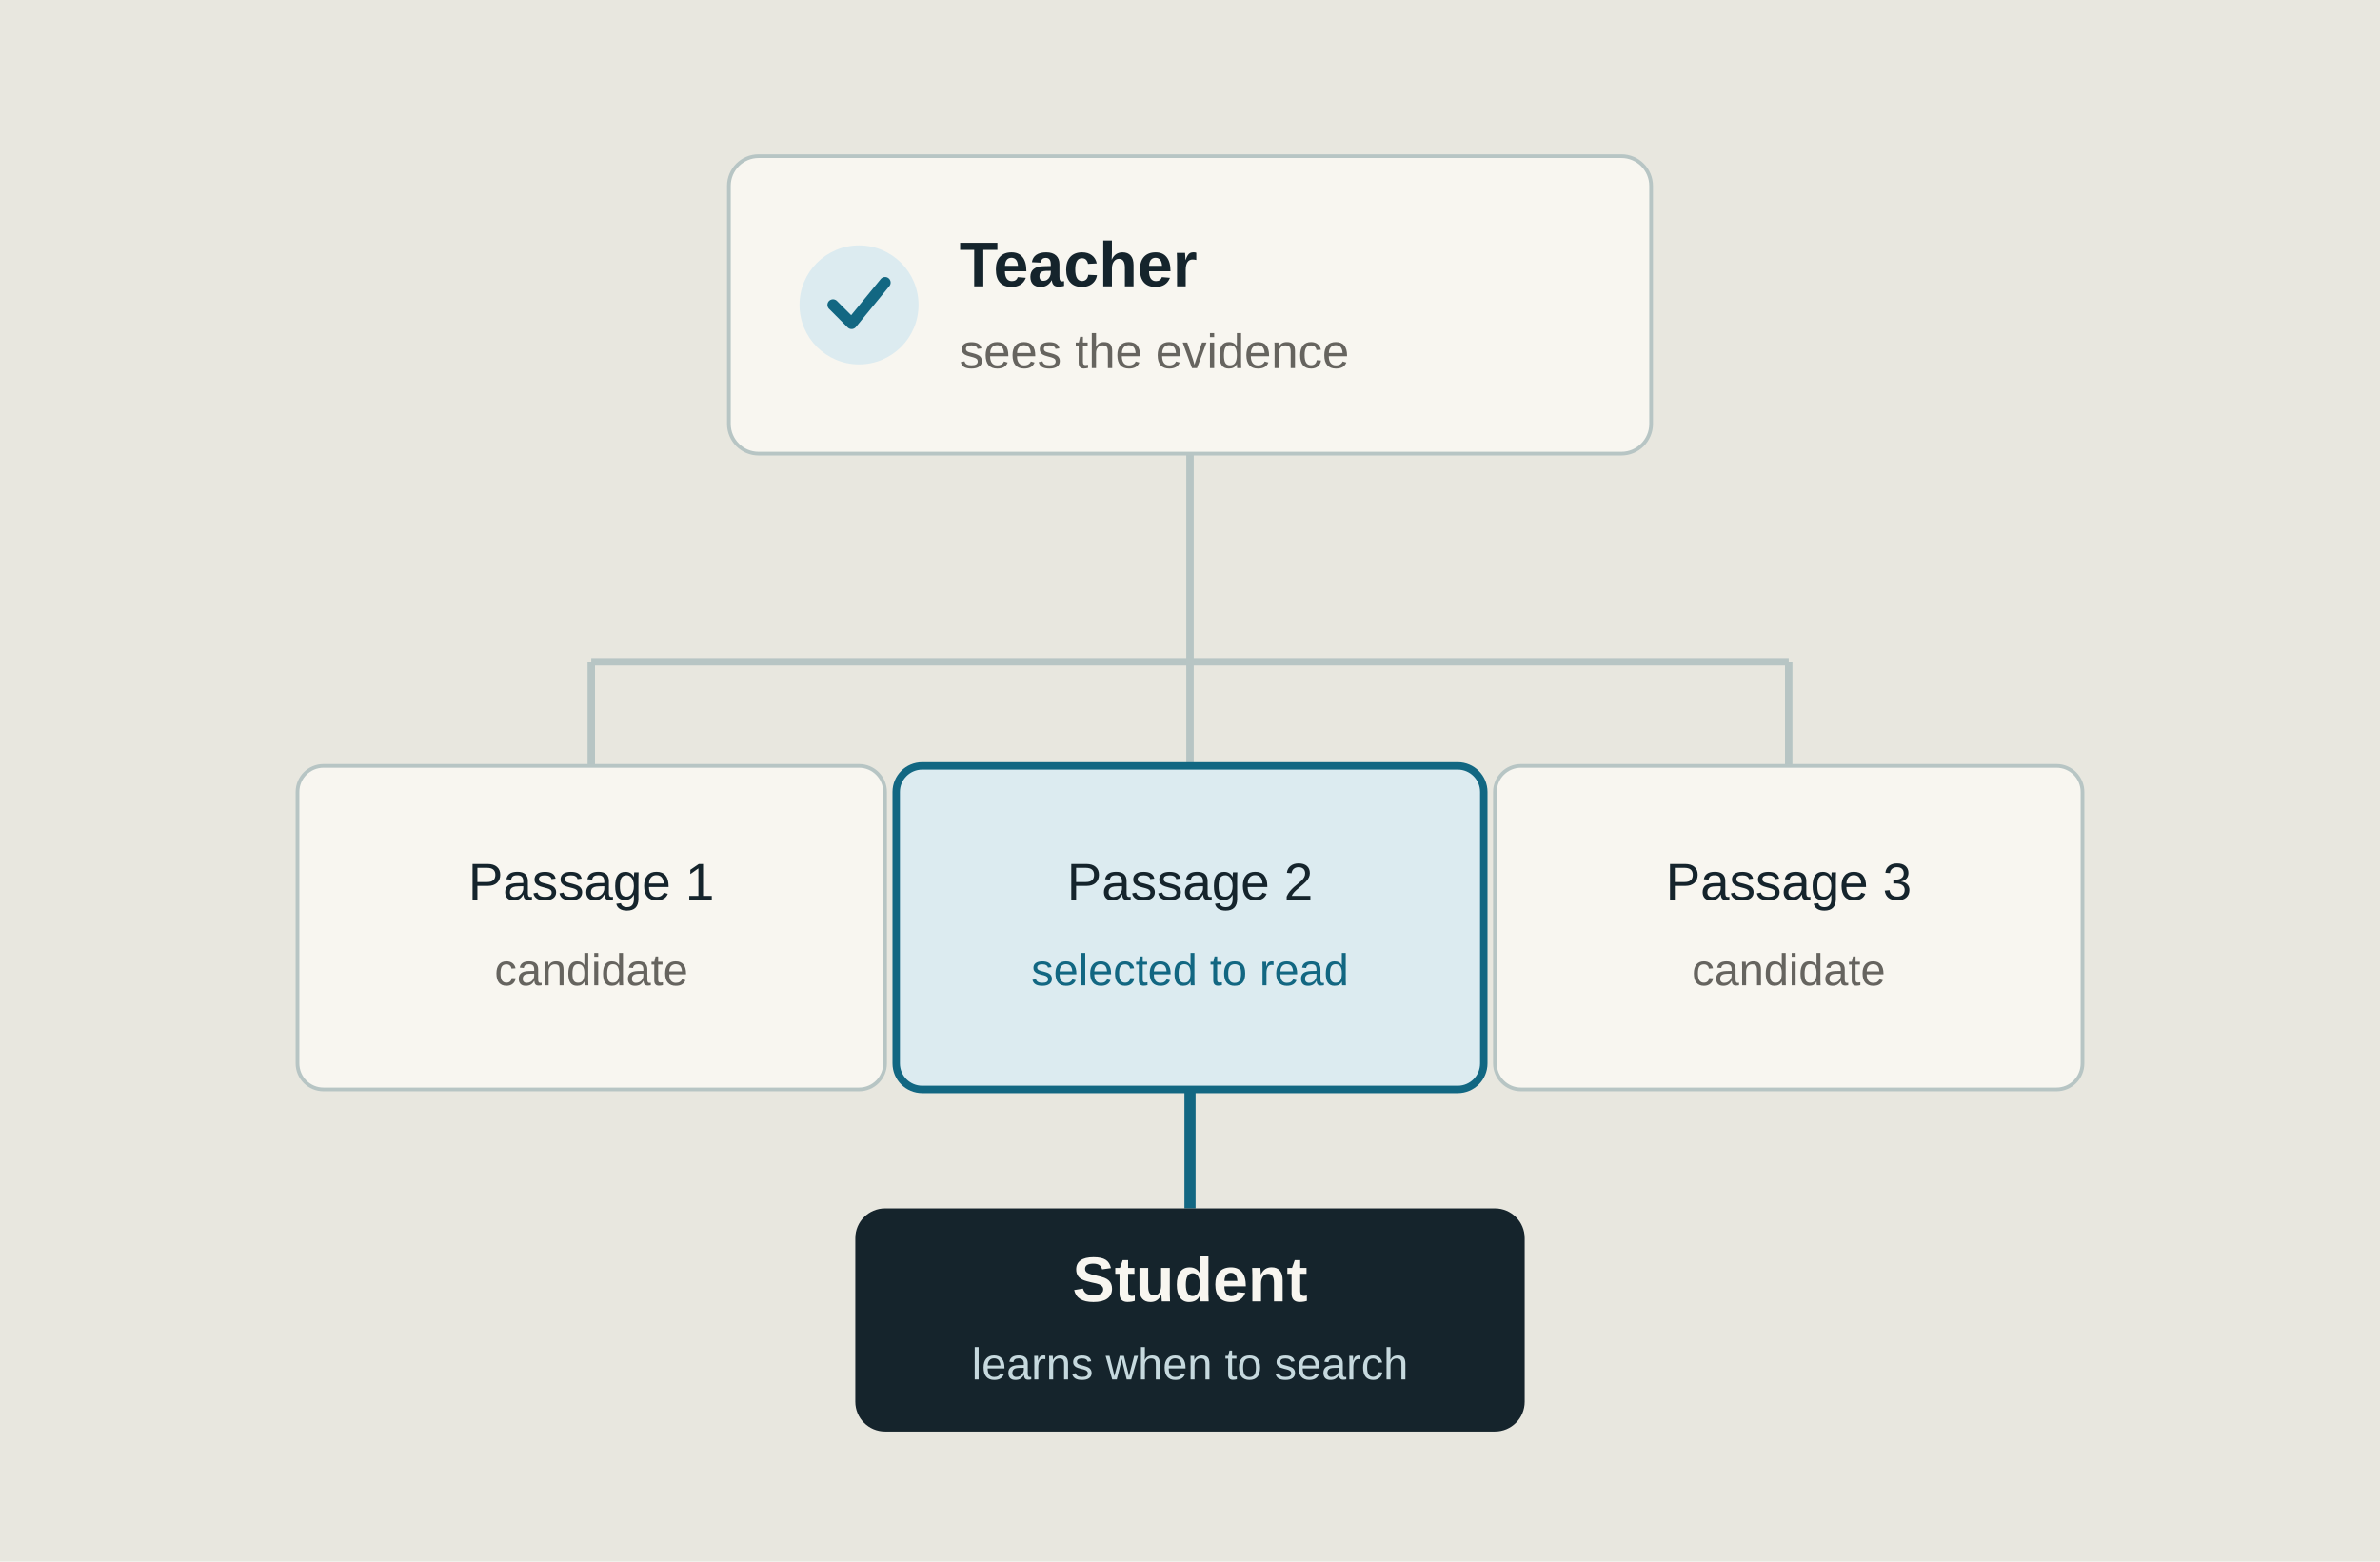
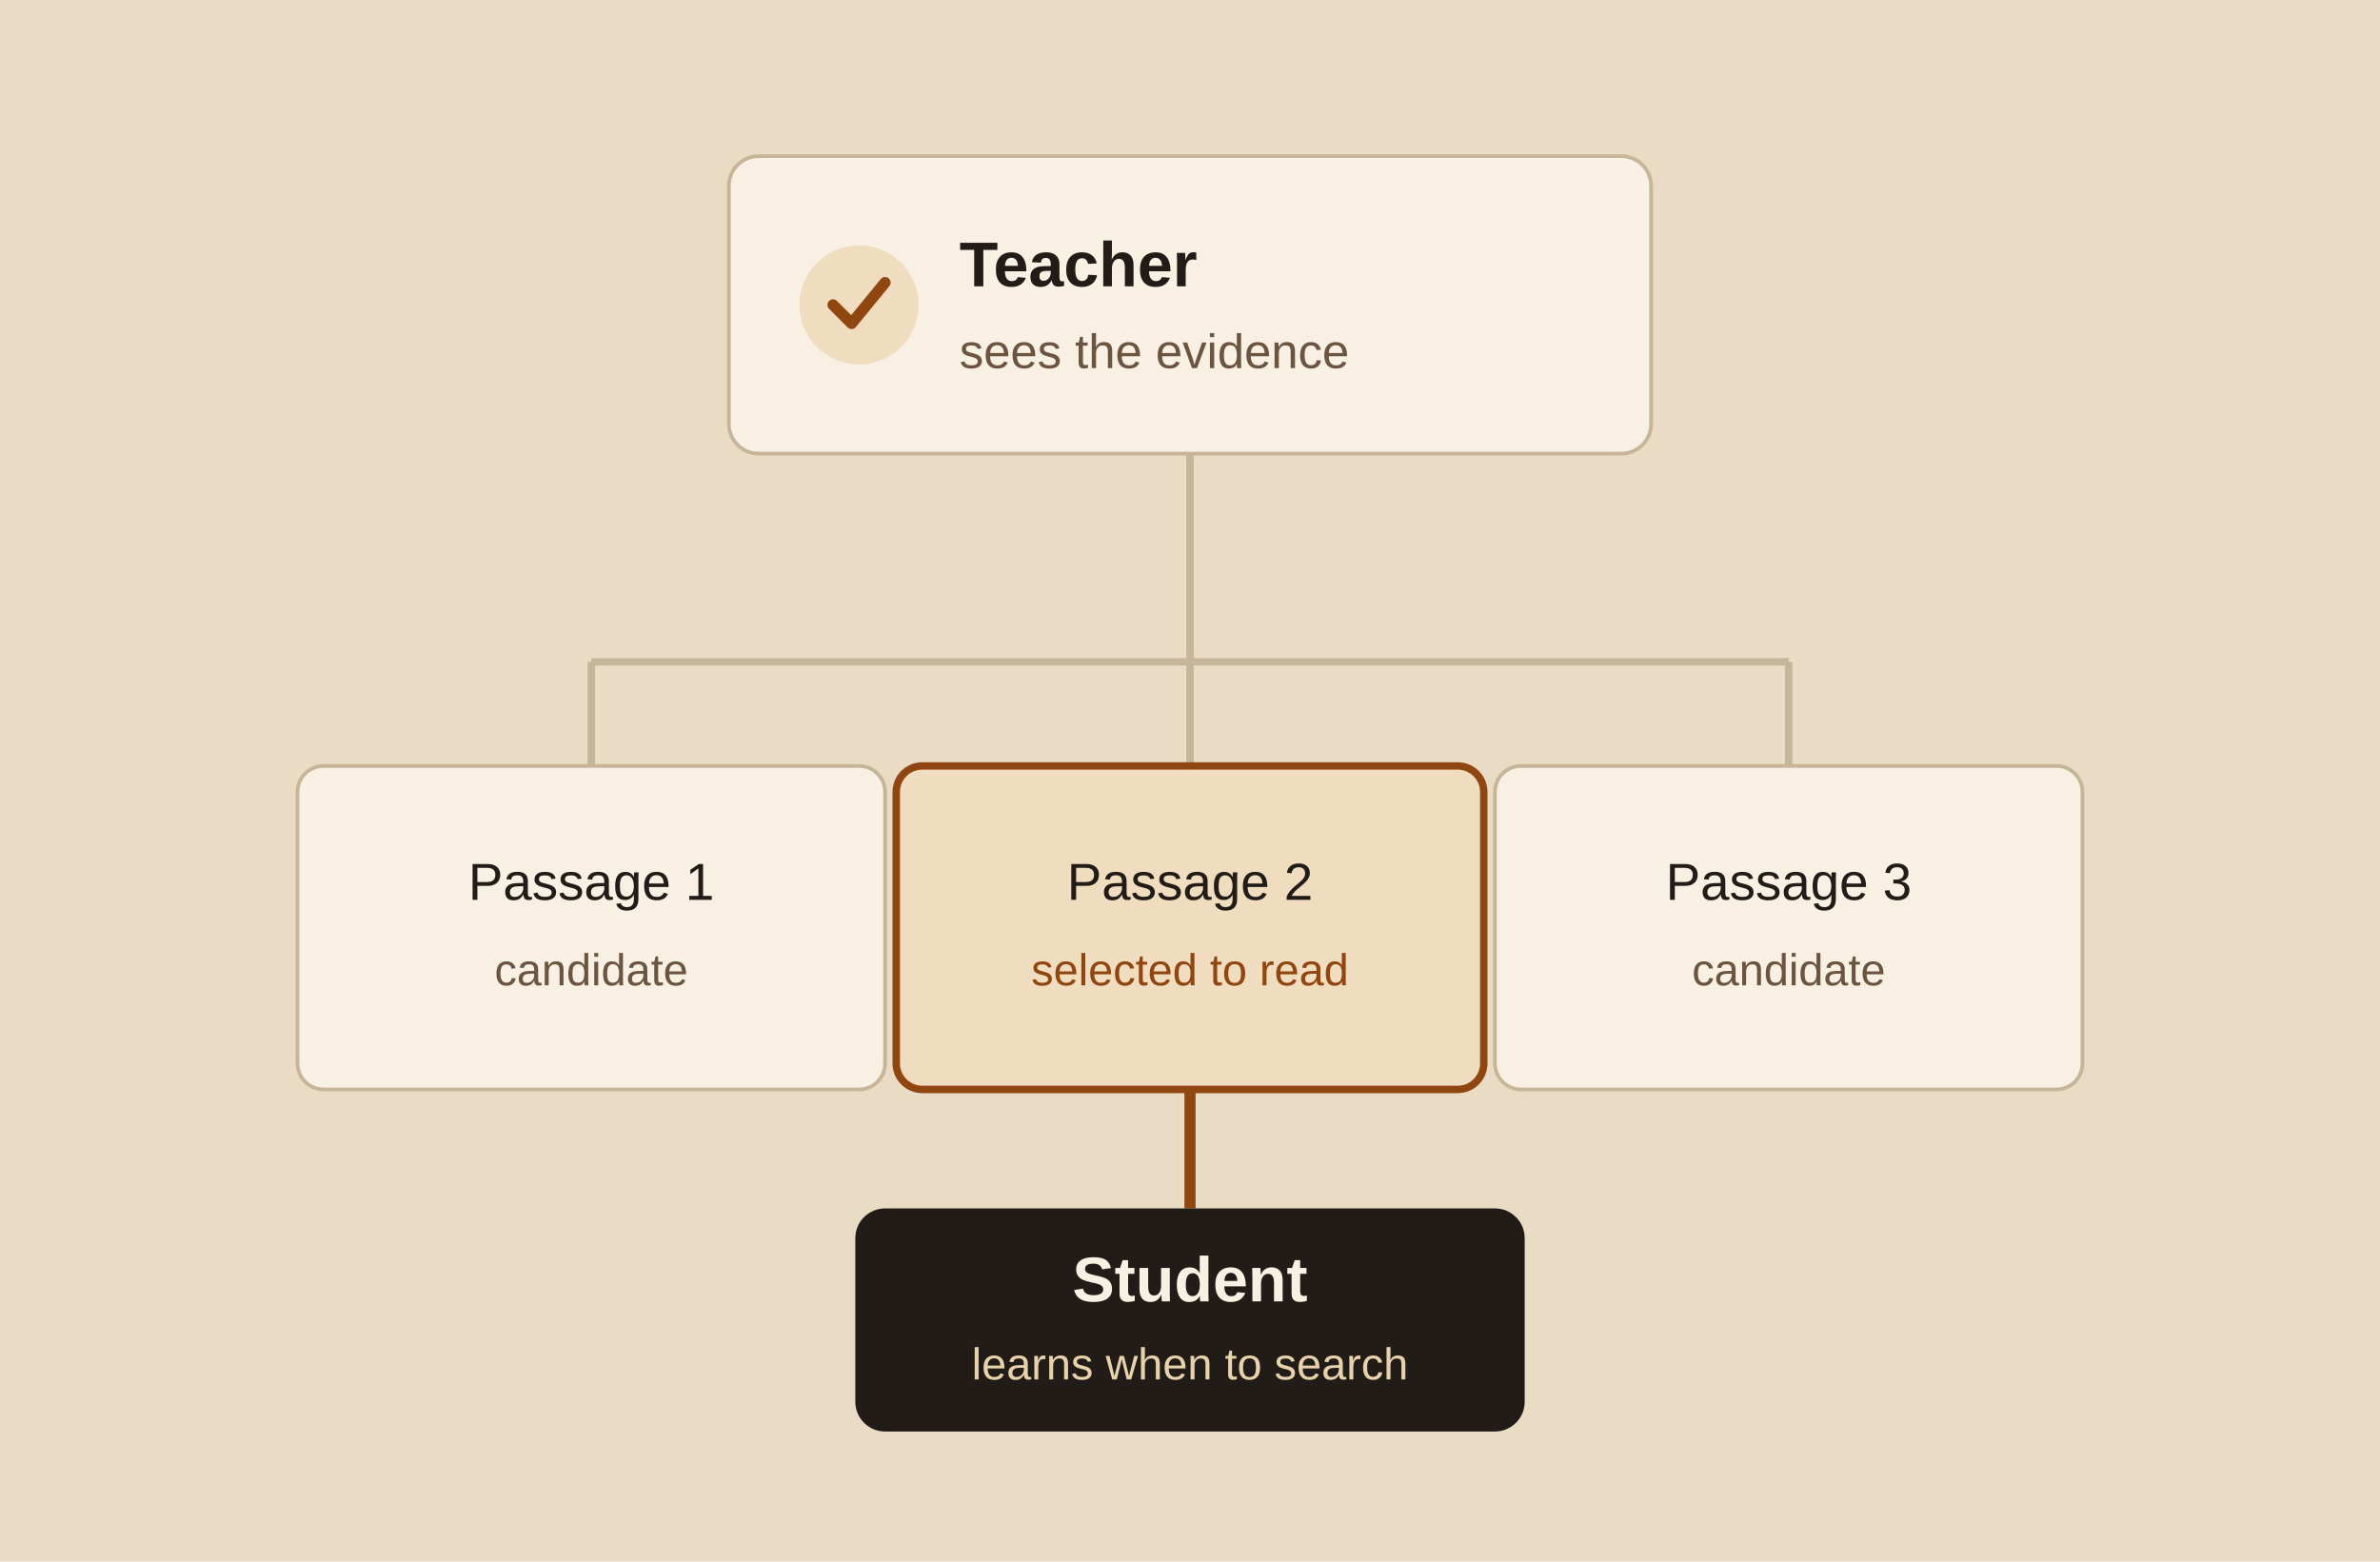
<svg xmlns="http://www.w3.org/2000/svg" viewBox="0 0 640 420" role="img" aria-labelledby="title desc">
-   <rect width="640" height="420" fill="#e8e7df" />
-   <g fill="none" stroke="#b7c5c4" stroke-width="2">
+   <rect width="640" height="420" fill="#EADCC4" />
+   <g fill="none" stroke="#C7B59A" stroke-width="2">
    <path d="M320 122v56M159 178h322M159 178v28M320 178v28M481 178v28" />
-     <path d="M320 293v32" stroke="#126782" stroke-width="3" />
+     <path d="M320 293v32" stroke="#8F4610" stroke-width="3" />
  </g>
-   <rect x="196" y="42" width="248" height="80" rx="8" fill="#f8f6f0" stroke="#b7c5c4" />
-   <circle cx="231" cy="82" r="16" fill="#dcebf0" />
-   <path d="M224 82l5 5 9-11" fill="none" stroke="#126782" stroke-width="3" stroke-linecap="round" stroke-linejoin="round" />
-   <text x="258" y="77" fill="#15242c" font-family="Arial, sans-serif" font-size="17" font-weight="700">Teacher</text>
-   <text x="258" y="99" fill="#66645f" font-family="Arial, sans-serif" font-size="13">sees the evidence</text>
+   <rect x="196" y="42" width="248" height="80" rx="8" fill="#F7F0E3" stroke="#C7B59A" />
+   <circle cx="231" cy="82" r="16" fill="#F0DCBE" />
+   <path d="M224 82l5 5 9-11" fill="none" stroke="#8F4610" stroke-width="3" stroke-linecap="round" stroke-linejoin="round" />
+   <text x="258" y="77" fill="#211C18" font-family="Arial, sans-serif" font-size="17" font-weight="700">Teacher</text>
+   <text x="258" y="99" fill="#6B5440" font-family="Arial, sans-serif" font-size="13">sees the evidence</text>
  <g font-family="Arial, sans-serif" font-size="14" text-anchor="middle">
-     <rect x="80" y="206" width="158" height="87" rx="7" fill="#f8f6f0" stroke="#b7c5c4" />
-     <rect x="241" y="206" width="158" height="87" rx="7" fill="#dcebf0" stroke="#126782" stroke-width="2" />
-     <rect x="402" y="206" width="158" height="87" rx="7" fill="#f8f6f0" stroke="#b7c5c4" />
-     <text x="159" y="242" fill="#15242c">Passage 1</text>
-     <text x="159" y="265" fill="#66645f" font-size="12">candidate</text>
-     <text x="320" y="242" fill="#15242c">Passage 2</text>
-     <text x="320" y="265" fill="#126782" font-size="12">selected to read</text>
-     <text x="481" y="242" fill="#15242c">Passage 3</text>
-     <text x="481" y="265" fill="#66645f" font-size="12">candidate</text>
+     <rect x="80" y="206" width="158" height="87" rx="7" fill="#F7F0E3" stroke="#C7B59A" />
+     <rect x="241" y="206" width="158" height="87" rx="7" fill="#F0DCBE" stroke="#8F4610" stroke-width="2" />
+     <rect x="402" y="206" width="158" height="87" rx="7" fill="#F7F0E3" stroke="#C7B59A" />
+     <text x="159" y="242" fill="#211C18">Passage 1</text>
+     <text x="159" y="265" fill="#6B5440" font-size="12">candidate</text>
+     <text x="320" y="242" fill="#211C18">Passage 2</text>
+     <text x="320" y="265" fill="#8F4610" font-size="12">selected to read</text>
+     <text x="481" y="242" fill="#211C18">Passage 3</text>
+     <text x="481" y="265" fill="#6B5440" font-size="12">candidate</text>
  </g>
-   <rect x="230" y="325" width="180" height="60" rx="8" fill="#15242c" />
-   <text x="320" y="350" fill="#f8f6f0" font-family="Arial, sans-serif" font-size="17" font-weight="700" text-anchor="middle">Student</text>
-   <text x="320" y="371" fill="#c6d9de" font-family="Arial, sans-serif" font-size="12" text-anchor="middle">learns when to search</text>
+   <rect x="230" y="325" width="180" height="60" rx="8" fill="#211C18" />
+   <text x="320" y="350" fill="#F7F0E3" font-family="Arial, sans-serif" font-size="17" font-weight="700" text-anchor="middle">Student</text>
+   <text x="320" y="371" fill="#E8D2AC" font-family="Arial, sans-serif" font-size="12" text-anchor="middle">learns when to search</text>
</svg>
